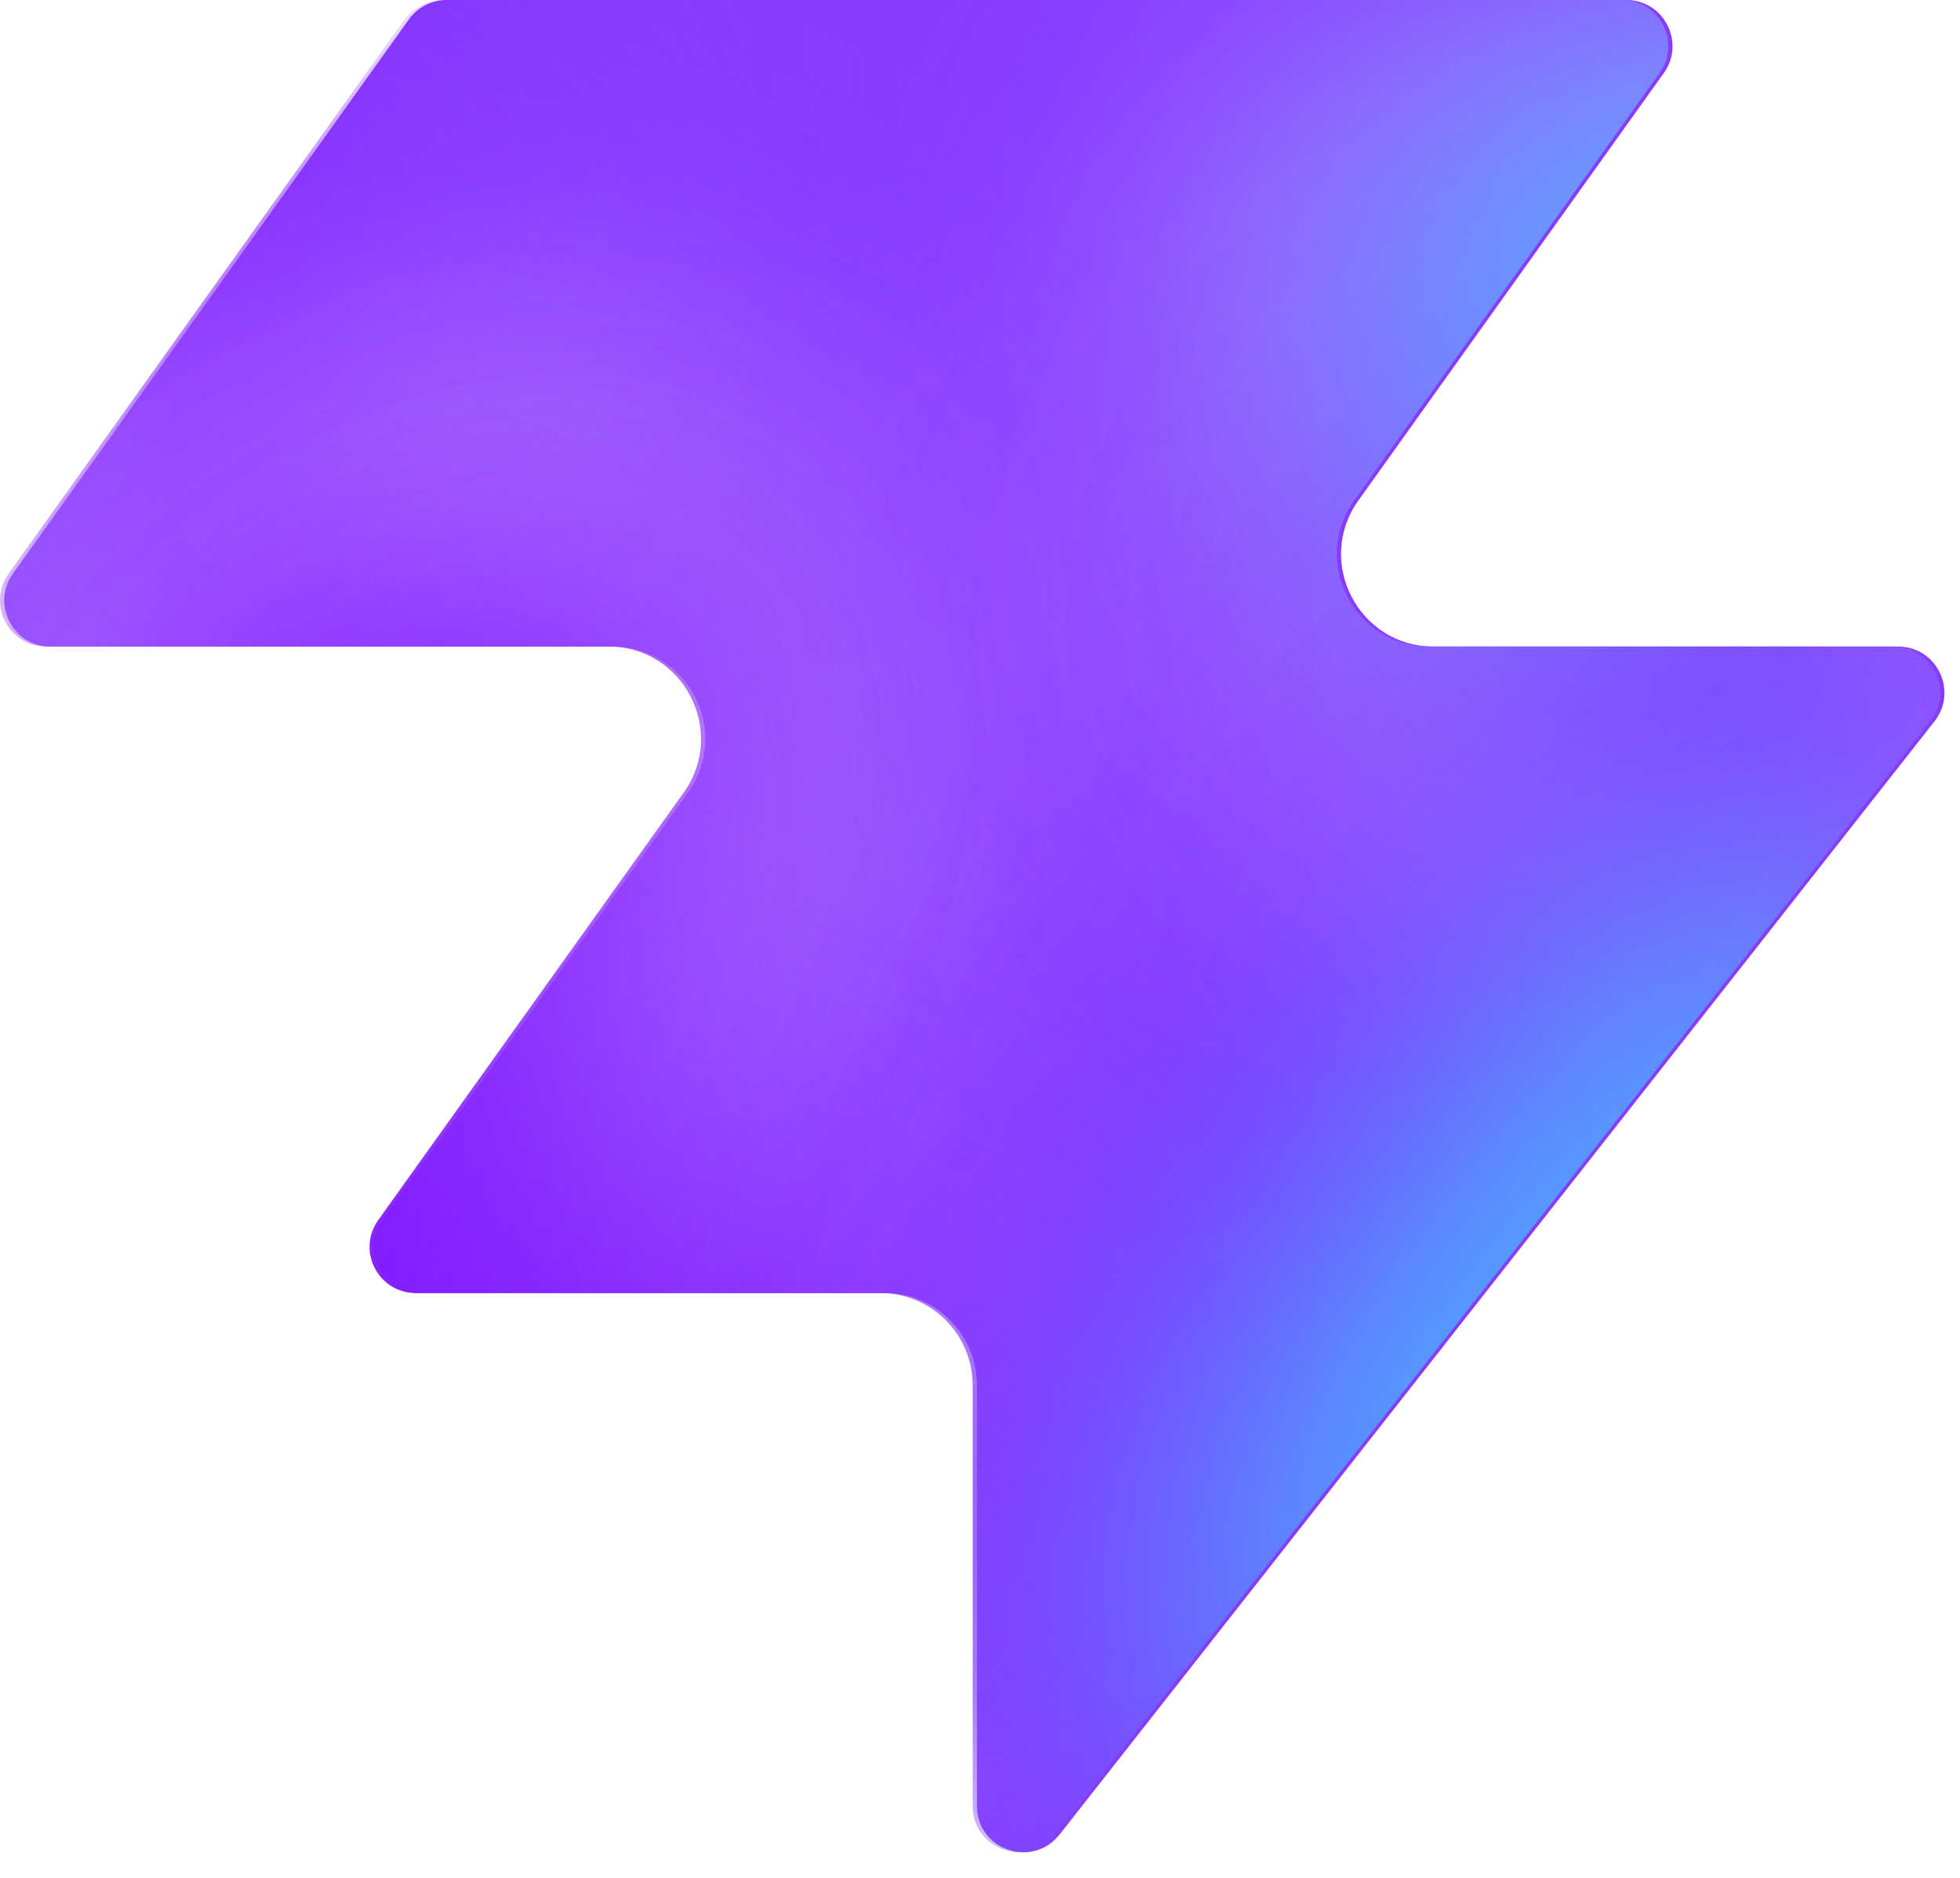
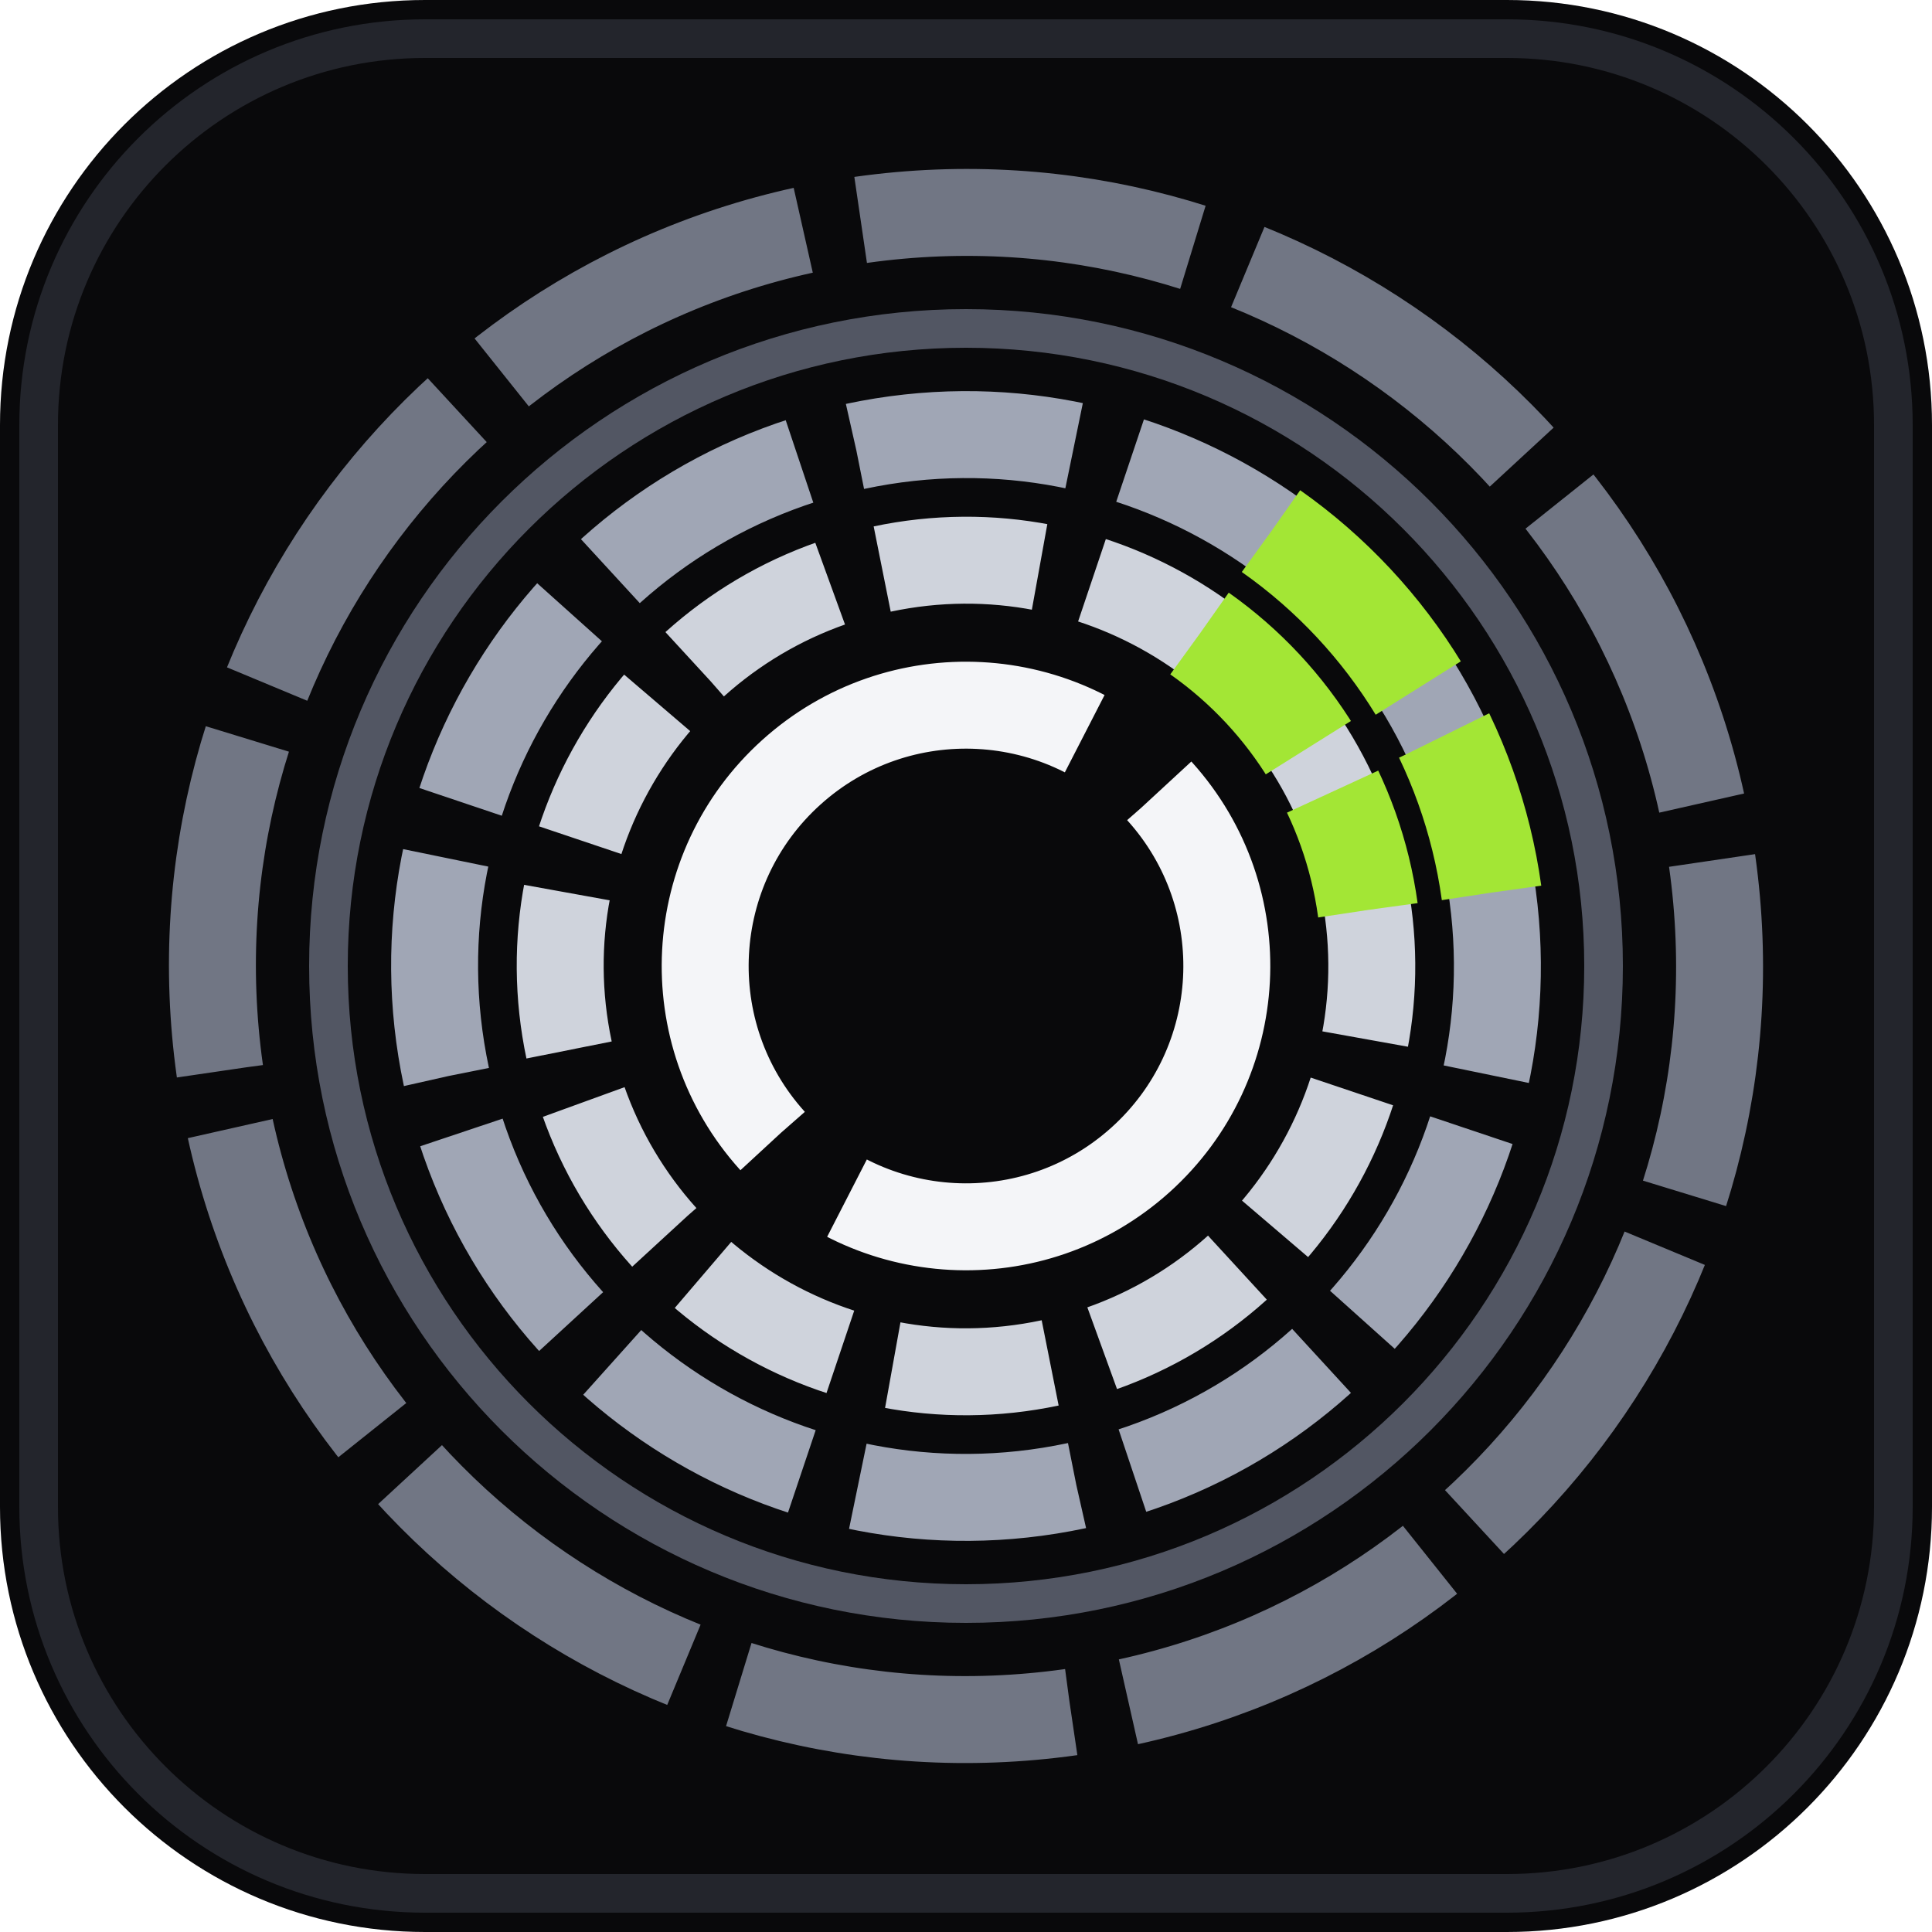
- <svg xmlns="http://www.w3.org/2000/svg" width="48" height="46" fill="none" viewBox="0 0 48 46">
-   <path fill="#863bff" d="M25.946 44.938c-.664.845-2.021.375-2.021-.698V33.937a2.26 2.26 0 0 0-2.262-2.262H10.287c-.92 0-1.456-1.04-.92-1.788l7.48-10.471c1.07-1.497 0-3.578-1.842-3.578H1.237c-.92 0-1.456-1.04-.92-1.788L10.013.474c.214-.297.556-.474.92-.474h28.894c.92 0 1.456 1.04.92 1.788l-7.48 10.471c-1.07 1.498 0 3.579 1.842 3.579h11.377c.943 0 1.473 1.088.89 1.83L25.947 44.94z" style="fill:#863bff;fill:color(display-p3 .525 .23 1);fill-opacity:1" />
-   <mask id="a" width="48" height="46" x="0" y="0" maskUnits="userSpaceOnUse" style="mask-type:alpha">
-     <path fill="#000" d="M25.842 44.938c-.664.844-2.021.375-2.021-.698V33.937a2.26 2.26 0 0 0-2.262-2.262H10.183c-.92 0-1.456-1.04-.92-1.788l7.48-10.471c1.07-1.498 0-3.579-1.842-3.579H1.133c-.92 0-1.456-1.04-.92-1.787L9.91.473c.214-.297.556-.474.92-.474h28.894c.92 0 1.456 1.04.92 1.788l-7.48 10.471c-1.07 1.498 0 3.578 1.842 3.578h11.377c.943 0 1.473 1.088.89 1.832L25.843 44.94z" style="fill:#000;fill-opacity:1" />
-   </mask>
-   <g mask="url(#a)">
-     <g filter="url(#b)">
-       <ellipse cx="5.508" cy="14.704" fill="#ede6ff" rx="5.508" ry="14.704" style="fill:#ede6ff;fill:color(display-p3 .927 .903 1);fill-opacity:1" transform="matrix(.00324 1 1 -.00324 -4.47 31.516)" />
-     </g>
-     <g filter="url(#c)">
-       <ellipse cx="10.399" cy="29.851" fill="#ede6ff" rx="10.399" ry="29.851" style="fill:#ede6ff;fill:color(display-p3 .927 .903 1);fill-opacity:1" transform="matrix(.00324 1 1 -.00324 -39.328 7.883)" />
-     </g>
-     <g filter="url(#d)">
-       <ellipse cx="5.508" cy="30.487" fill="#7e14ff" rx="5.508" ry="30.487" style="fill:#7e14ff;fill:color(display-p3 .492 .077 1);fill-opacity:1" transform="rotate(89.814 -25.913 -14.639)scale(1 -1)" />
-     </g>
-     <g filter="url(#e)">
-       <ellipse cx="5.508" cy="30.599" fill="#7e14ff" rx="5.508" ry="30.599" style="fill:#7e14ff;fill:color(display-p3 .492 .077 1);fill-opacity:1" transform="rotate(89.814 -32.644 -3.334)scale(1 -1)" />
-     </g>
-     <g filter="url(#f)">
-       <ellipse cx="5.508" cy="30.599" fill="#7e14ff" rx="5.508" ry="30.599" style="fill:#7e14ff;fill:color(display-p3 .492 .077 1);fill-opacity:1" transform="matrix(.00324 1 1 -.00324 -34.34 30.47)" />
-     </g>
-     <g filter="url(#g)">
-       <ellipse cx="14.072" cy="22.078" fill="#ede6ff" rx="14.072" ry="22.078" style="fill:#ede6ff;fill:color(display-p3 .927 .903 1);fill-opacity:1" transform="rotate(93.35 24.506 48.493)scale(-1 1)" />
-     </g>
-     <g filter="url(#h)">
-       <ellipse cx="3.47" cy="21.501" fill="#7e14ff" rx="3.47" ry="21.501" style="fill:#7e14ff;fill:color(display-p3 .492 .077 1);fill-opacity:1" transform="rotate(89.009 28.708 47.59)scale(-1 1)" />
-     </g>
-     <g filter="url(#i)">
-       <ellipse cx="3.47" cy="21.501" fill="#7e14ff" rx="3.47" ry="21.501" style="fill:#7e14ff;fill:color(display-p3 .492 .077 1);fill-opacity:1" transform="rotate(89.009 28.708 47.59)scale(-1 1)" />
-     </g>
-     <g filter="url(#j)">
-       <ellipse cx=".387" cy="8.972" fill="#7e14ff" rx="4.407" ry="29.108" style="fill:#7e14ff;fill:color(display-p3 .492 .077 1);fill-opacity:1" transform="rotate(39.51 .387 8.972)" />
-     </g>
-     <g filter="url(#k)">
-       <ellipse cx="47.523" cy="-6.092" fill="#7e14ff" rx="4.407" ry="29.108" style="fill:#7e14ff;fill:color(display-p3 .492 .077 1);fill-opacity:1" transform="rotate(37.892 47.523 -6.092)" />
-     </g>
-     <g filter="url(#l)">
-       <ellipse cx="41.412" cy="6.333" fill="#47bfff" rx="5.971" ry="9.665" style="fill:#47bfff;fill:color(display-p3 .28 .748 1);fill-opacity:1" transform="rotate(37.892 41.412 6.333)" />
-     </g>
-     <g filter="url(#m)">
-       <ellipse cx="-1.879" cy="38.332" fill="#7e14ff" rx="4.407" ry="29.108" style="fill:#7e14ff;fill:color(display-p3 .492 .077 1);fill-opacity:1" transform="rotate(37.892 -1.88 38.332)" />
-     </g>
-     <g filter="url(#n)">
-       <ellipse cx="-1.879" cy="38.332" fill="#7e14ff" rx="4.407" ry="29.108" style="fill:#7e14ff;fill:color(display-p3 .492 .077 1);fill-opacity:1" transform="rotate(37.892 -1.88 38.332)" />
-     </g>
-     <g filter="url(#o)">
-       <ellipse cx="35.651" cy="29.907" fill="#7e14ff" rx="4.407" ry="29.108" style="fill:#7e14ff;fill:color(display-p3 .492 .077 1);fill-opacity:1" transform="rotate(37.892 35.651 29.907)" />
-     </g>
-     <g filter="url(#p)">
-       <ellipse cx="38.418" cy="32.4" fill="#47bfff" rx="5.971" ry="15.297" style="fill:#47bfff;fill:color(display-p3 .28 .748 1);fill-opacity:1" transform="rotate(37.892 38.418 32.4)" />
-     </g>
-   </g>
-   <defs>
-     <filter id="b" width="60.045" height="41.654" x="-19.77" y="16.149" color-interpolation-filters="sRGB" filterUnits="userSpaceOnUse">
-       <feFlood flood-opacity="0" result="BackgroundImageFix" />
-       <feBlend in="SourceGraphic" in2="BackgroundImageFix" result="shape" />
-       <feGaussianBlur result="effect1_foregroundBlur_2002_17158" stdDeviation="7.659" />
-     </filter>
-     <filter id="c" width="90.34" height="51.437" x="-54.613" y="-7.533" color-interpolation-filters="sRGB" filterUnits="userSpaceOnUse">
-       <feFlood flood-opacity="0" result="BackgroundImageFix" />
-       <feBlend in="SourceGraphic" in2="BackgroundImageFix" result="shape" />
-       <feGaussianBlur result="effect1_foregroundBlur_2002_17158" stdDeviation="7.659" />
-     </filter>
-     <filter id="d" width="79.355" height="29.4" x="-49.64" y="2.03" color-interpolation-filters="sRGB" filterUnits="userSpaceOnUse">
-       <feFlood flood-opacity="0" result="BackgroundImageFix" />
-       <feBlend in="SourceGraphic" in2="BackgroundImageFix" result="shape" />
-       <feGaussianBlur result="effect1_foregroundBlur_2002_17158" stdDeviation="4.596" />
-     </filter>
-     <filter id="e" width="79.579" height="29.4" x="-45.045" y="20.029" color-interpolation-filters="sRGB" filterUnits="userSpaceOnUse">
-       <feFlood flood-opacity="0" result="BackgroundImageFix" />
-       <feBlend in="SourceGraphic" in2="BackgroundImageFix" result="shape" />
-       <feGaussianBlur result="effect1_foregroundBlur_2002_17158" stdDeviation="4.596" />
-     </filter>
-     <filter id="f" width="79.579" height="29.4" x="-43.513" y="21.178" color-interpolation-filters="sRGB" filterUnits="userSpaceOnUse">
-       <feFlood flood-opacity="0" result="BackgroundImageFix" />
-       <feBlend in="SourceGraphic" in2="BackgroundImageFix" result="shape" />
-       <feGaussianBlur result="effect1_foregroundBlur_2002_17158" stdDeviation="4.596" />
-     </filter>
-     <filter id="g" width="74.749" height="58.852" x="15.756" y="-17.901" color-interpolation-filters="sRGB" filterUnits="userSpaceOnUse">
-       <feFlood flood-opacity="0" result="BackgroundImageFix" />
-       <feBlend in="SourceGraphic" in2="BackgroundImageFix" result="shape" />
-       <feGaussianBlur result="effect1_foregroundBlur_2002_17158" stdDeviation="7.659" />
-     </filter>
-     <filter id="h" width="61.377" height="25.362" x="23.548" y="2.284" color-interpolation-filters="sRGB" filterUnits="userSpaceOnUse">
-       <feFlood flood-opacity="0" result="BackgroundImageFix" />
-       <feBlend in="SourceGraphic" in2="BackgroundImageFix" result="shape" />
-       <feGaussianBlur result="effect1_foregroundBlur_2002_17158" stdDeviation="4.596" />
-     </filter>
-     <filter id="i" width="61.377" height="25.362" x="23.548" y="2.284" color-interpolation-filters="sRGB" filterUnits="userSpaceOnUse">
-       <feFlood flood-opacity="0" result="BackgroundImageFix" />
-       <feBlend in="SourceGraphic" in2="BackgroundImageFix" result="shape" />
-       <feGaussianBlur result="effect1_foregroundBlur_2002_17158" stdDeviation="4.596" />
-     </filter>
-     <filter id="j" width="56.045" height="63.649" x="-27.636" y="-22.853" color-interpolation-filters="sRGB" filterUnits="userSpaceOnUse">
-       <feFlood flood-opacity="0" result="BackgroundImageFix" />
-       <feBlend in="SourceGraphic" in2="BackgroundImageFix" result="shape" />
-       <feGaussianBlur result="effect1_foregroundBlur_2002_17158" stdDeviation="4.596" />
-     </filter>
-     <filter id="k" width="54.814" height="64.646" x="20.116" y="-38.415" color-interpolation-filters="sRGB" filterUnits="userSpaceOnUse">
-       <feFlood flood-opacity="0" result="BackgroundImageFix" />
-       <feBlend in="SourceGraphic" in2="BackgroundImageFix" result="shape" />
-       <feGaussianBlur result="effect1_foregroundBlur_2002_17158" stdDeviation="4.596" />
-     </filter>
-     <filter id="l" width="33.541" height="35.313" x="24.641" y="-11.323" color-interpolation-filters="sRGB" filterUnits="userSpaceOnUse">
-       <feFlood flood-opacity="0" result="BackgroundImageFix" />
-       <feBlend in="SourceGraphic" in2="BackgroundImageFix" result="shape" />
-       <feGaussianBlur result="effect1_foregroundBlur_2002_17158" stdDeviation="4.596" />
-     </filter>
-     <filter id="m" width="54.814" height="64.646" x="-29.286" y="6.009" color-interpolation-filters="sRGB" filterUnits="userSpaceOnUse">
-       <feFlood flood-opacity="0" result="BackgroundImageFix" />
-       <feBlend in="SourceGraphic" in2="BackgroundImageFix" result="shape" />
-       <feGaussianBlur result="effect1_foregroundBlur_2002_17158" stdDeviation="4.596" />
-     </filter>
-     <filter id="n" width="54.814" height="64.646" x="-29.286" y="6.009" color-interpolation-filters="sRGB" filterUnits="userSpaceOnUse">
-       <feFlood flood-opacity="0" result="BackgroundImageFix" />
-       <feBlend in="SourceGraphic" in2="BackgroundImageFix" result="shape" />
-       <feGaussianBlur result="effect1_foregroundBlur_2002_17158" stdDeviation="4.596" />
-     </filter>
-     <filter id="o" width="54.814" height="64.646" x="8.244" y="-2.416" color-interpolation-filters="sRGB" filterUnits="userSpaceOnUse">
-       <feFlood flood-opacity="0" result="BackgroundImageFix" />
-       <feBlend in="SourceGraphic" in2="BackgroundImageFix" result="shape" />
-       <feGaussianBlur result="effect1_foregroundBlur_2002_17158" stdDeviation="4.596" />
-     </filter>
-     <filter id="p" width="39.409" height="43.623" x="18.713" y="10.588" color-interpolation-filters="sRGB" filterUnits="userSpaceOnUse">
-       <feFlood flood-opacity="0" result="BackgroundImageFix" />
-       <feBlend in="SourceGraphic" in2="BackgroundImageFix" result="shape" />
-       <feGaussianBlur result="effect1_foregroundBlur_2002_17158" stdDeviation="4.596" />
-     </filter>
-   </defs>
+ <svg xmlns="http://www.w3.org/2000/svg" viewBox="0 0 100 100" fill="none">
+   <rect width="100" height="100" rx="22" fill="#09090b" />
+   <rect x="2" y="2" width="96" height="96" rx="20" stroke="#23252c" stroke-width="2" />
+   <circle cx="50" cy="50" r="39" stroke="#717684" stroke-width="4.5" stroke-dasharray="17.4 3.02" transform="rotate(-8 50 50)" />
+   <circle cx="50" cy="50" r="33" stroke="#525663" stroke-width="2" />
+   <circle cx="50" cy="50" r="27.5" stroke="#a0a6b5" stroke-width="4.5" stroke-dasharray="11.4 3.0" transform="rotate(-12 50 50)" />
+   <circle cx="50" cy="50" r="21" stroke="#cfd3dc" stroke-width="4.5" stroke-dasharray="8.2 2.8" transform="rotate(-12 50 50)" />
+   <path d="M 65.8 27.5 A 27.5 27.5 0 0 1 77.2 46.2" stroke="#a3e635" stroke-width="5.2" stroke-dasharray="11.2 2.8" />
+   <path d="M 62.1 32.8 A 21 21 0 0 1 70.8 47.1" stroke="#a3e635" stroke-width="5.2" stroke-dasharray="8.2 2.6" />
+   <circle cx="50" cy="50" r="13.5" stroke="#f4f5f8" stroke-width="4.5" stroke-dasharray="37.5 4.9" transform="rotate(-42 50 50)" />
</svg>
